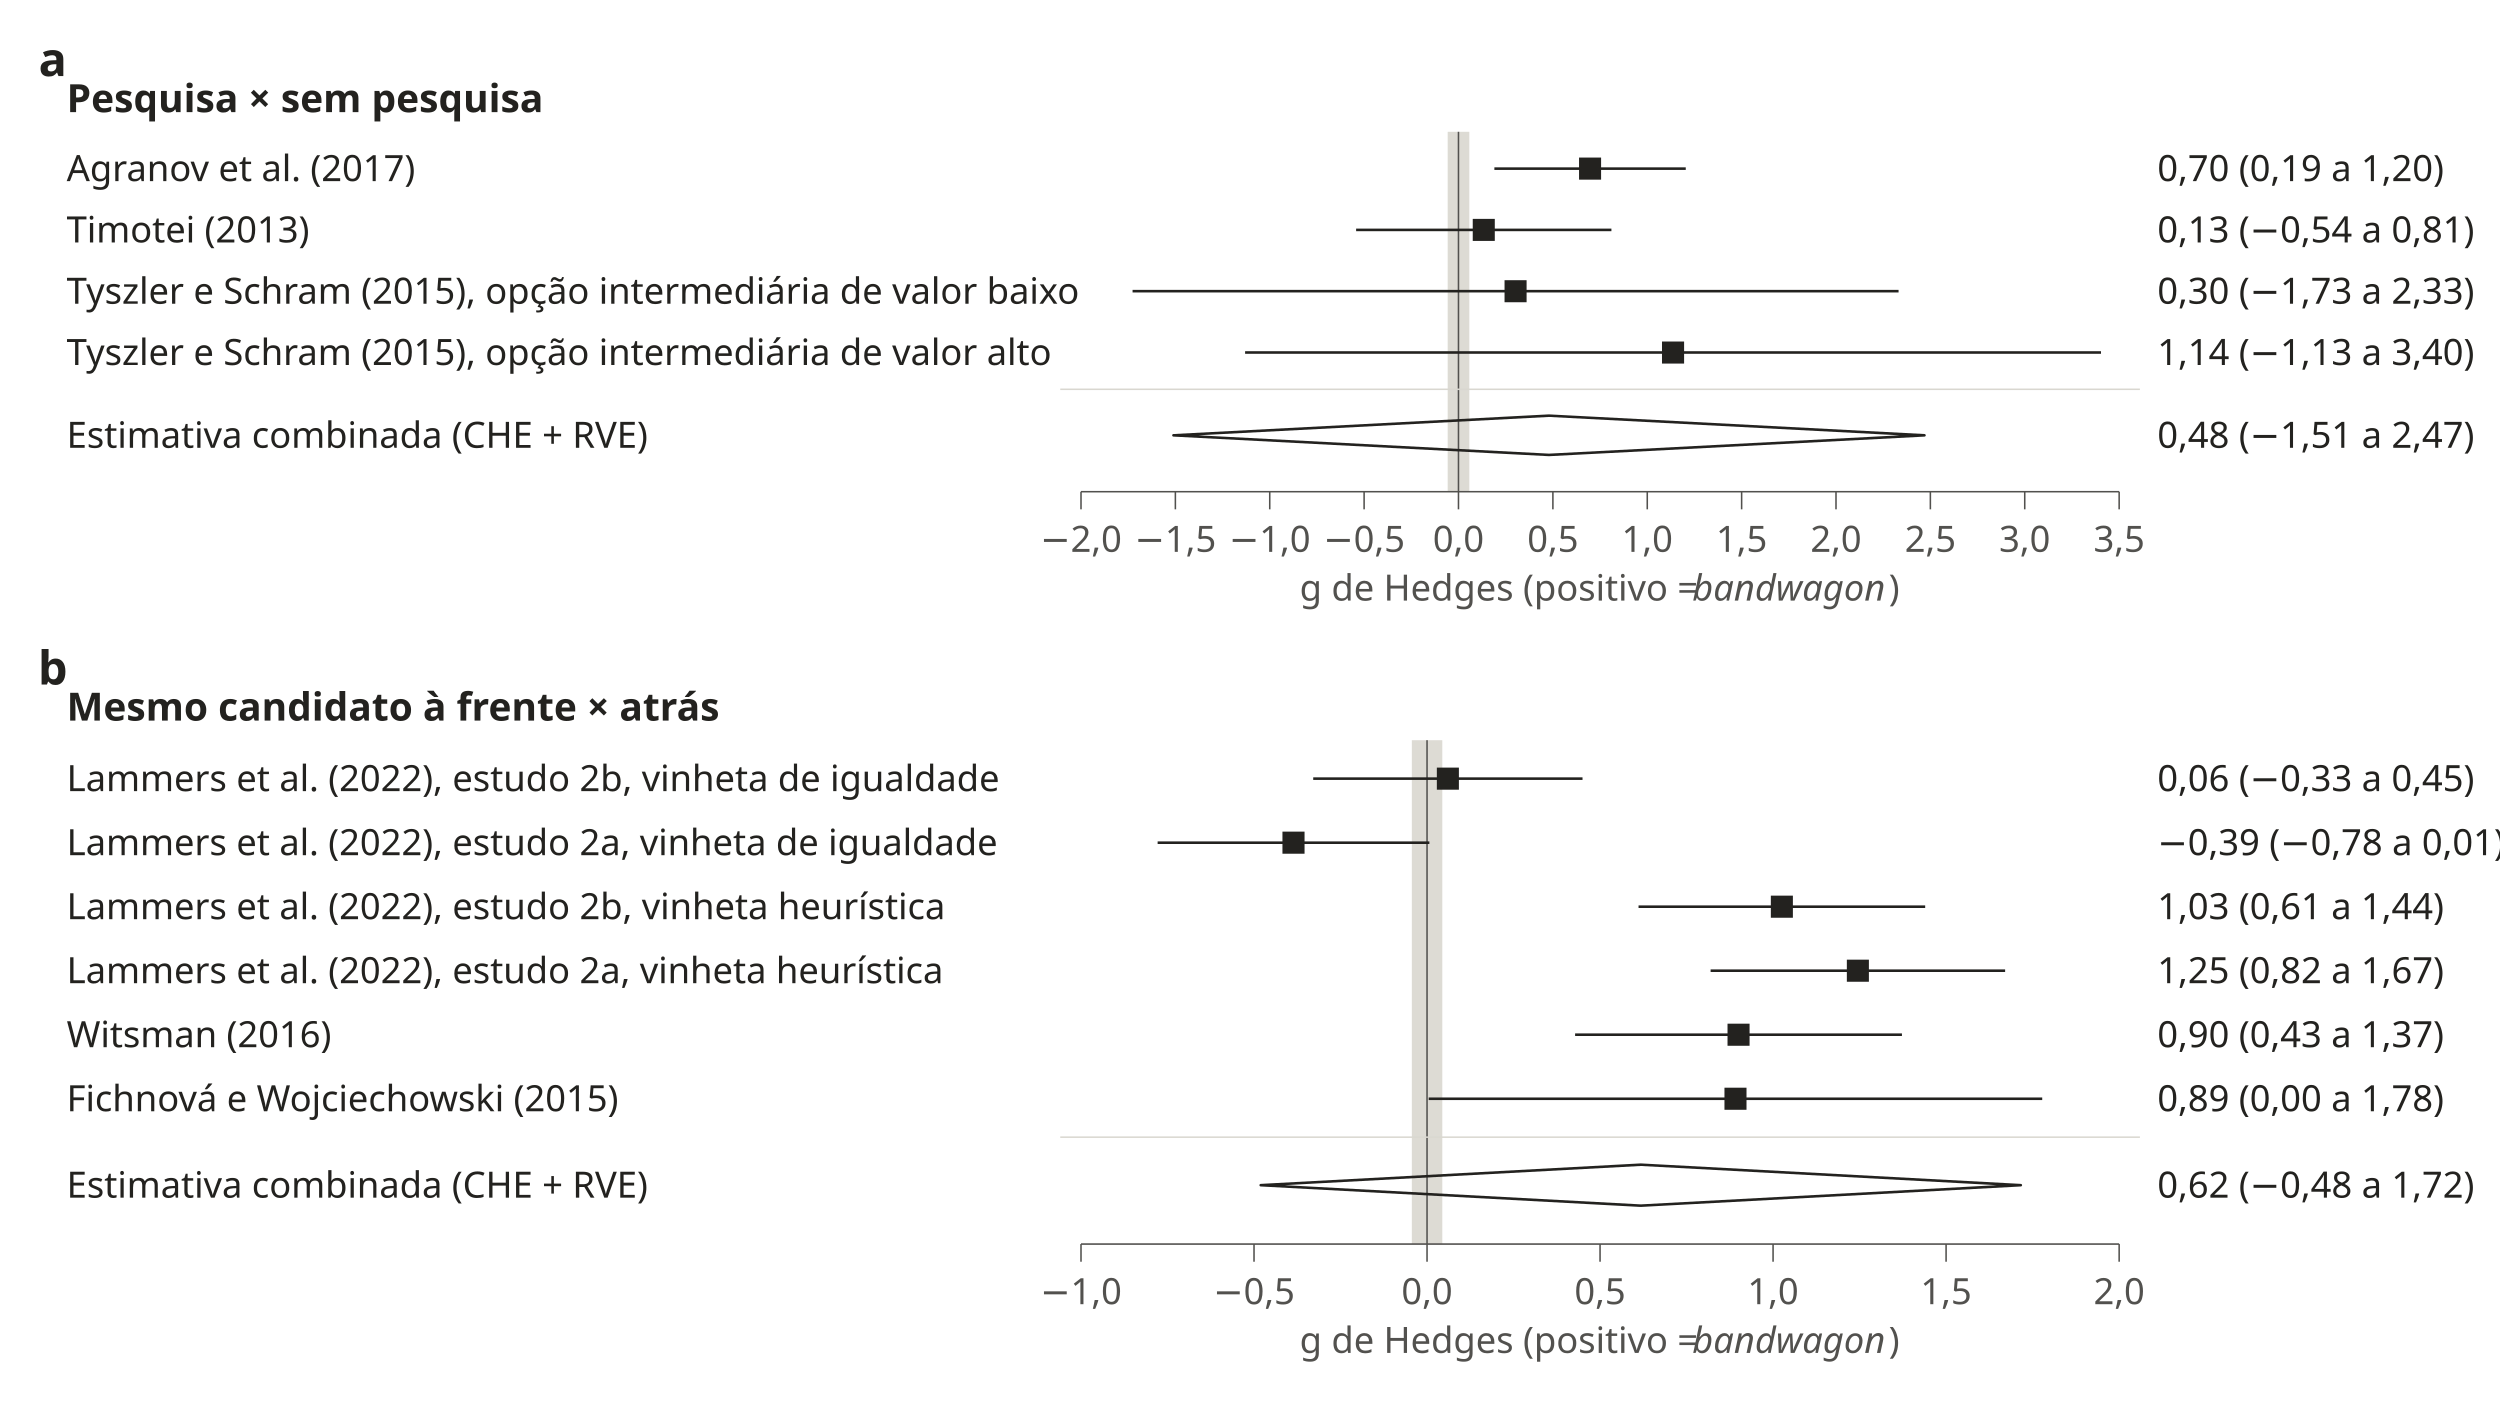
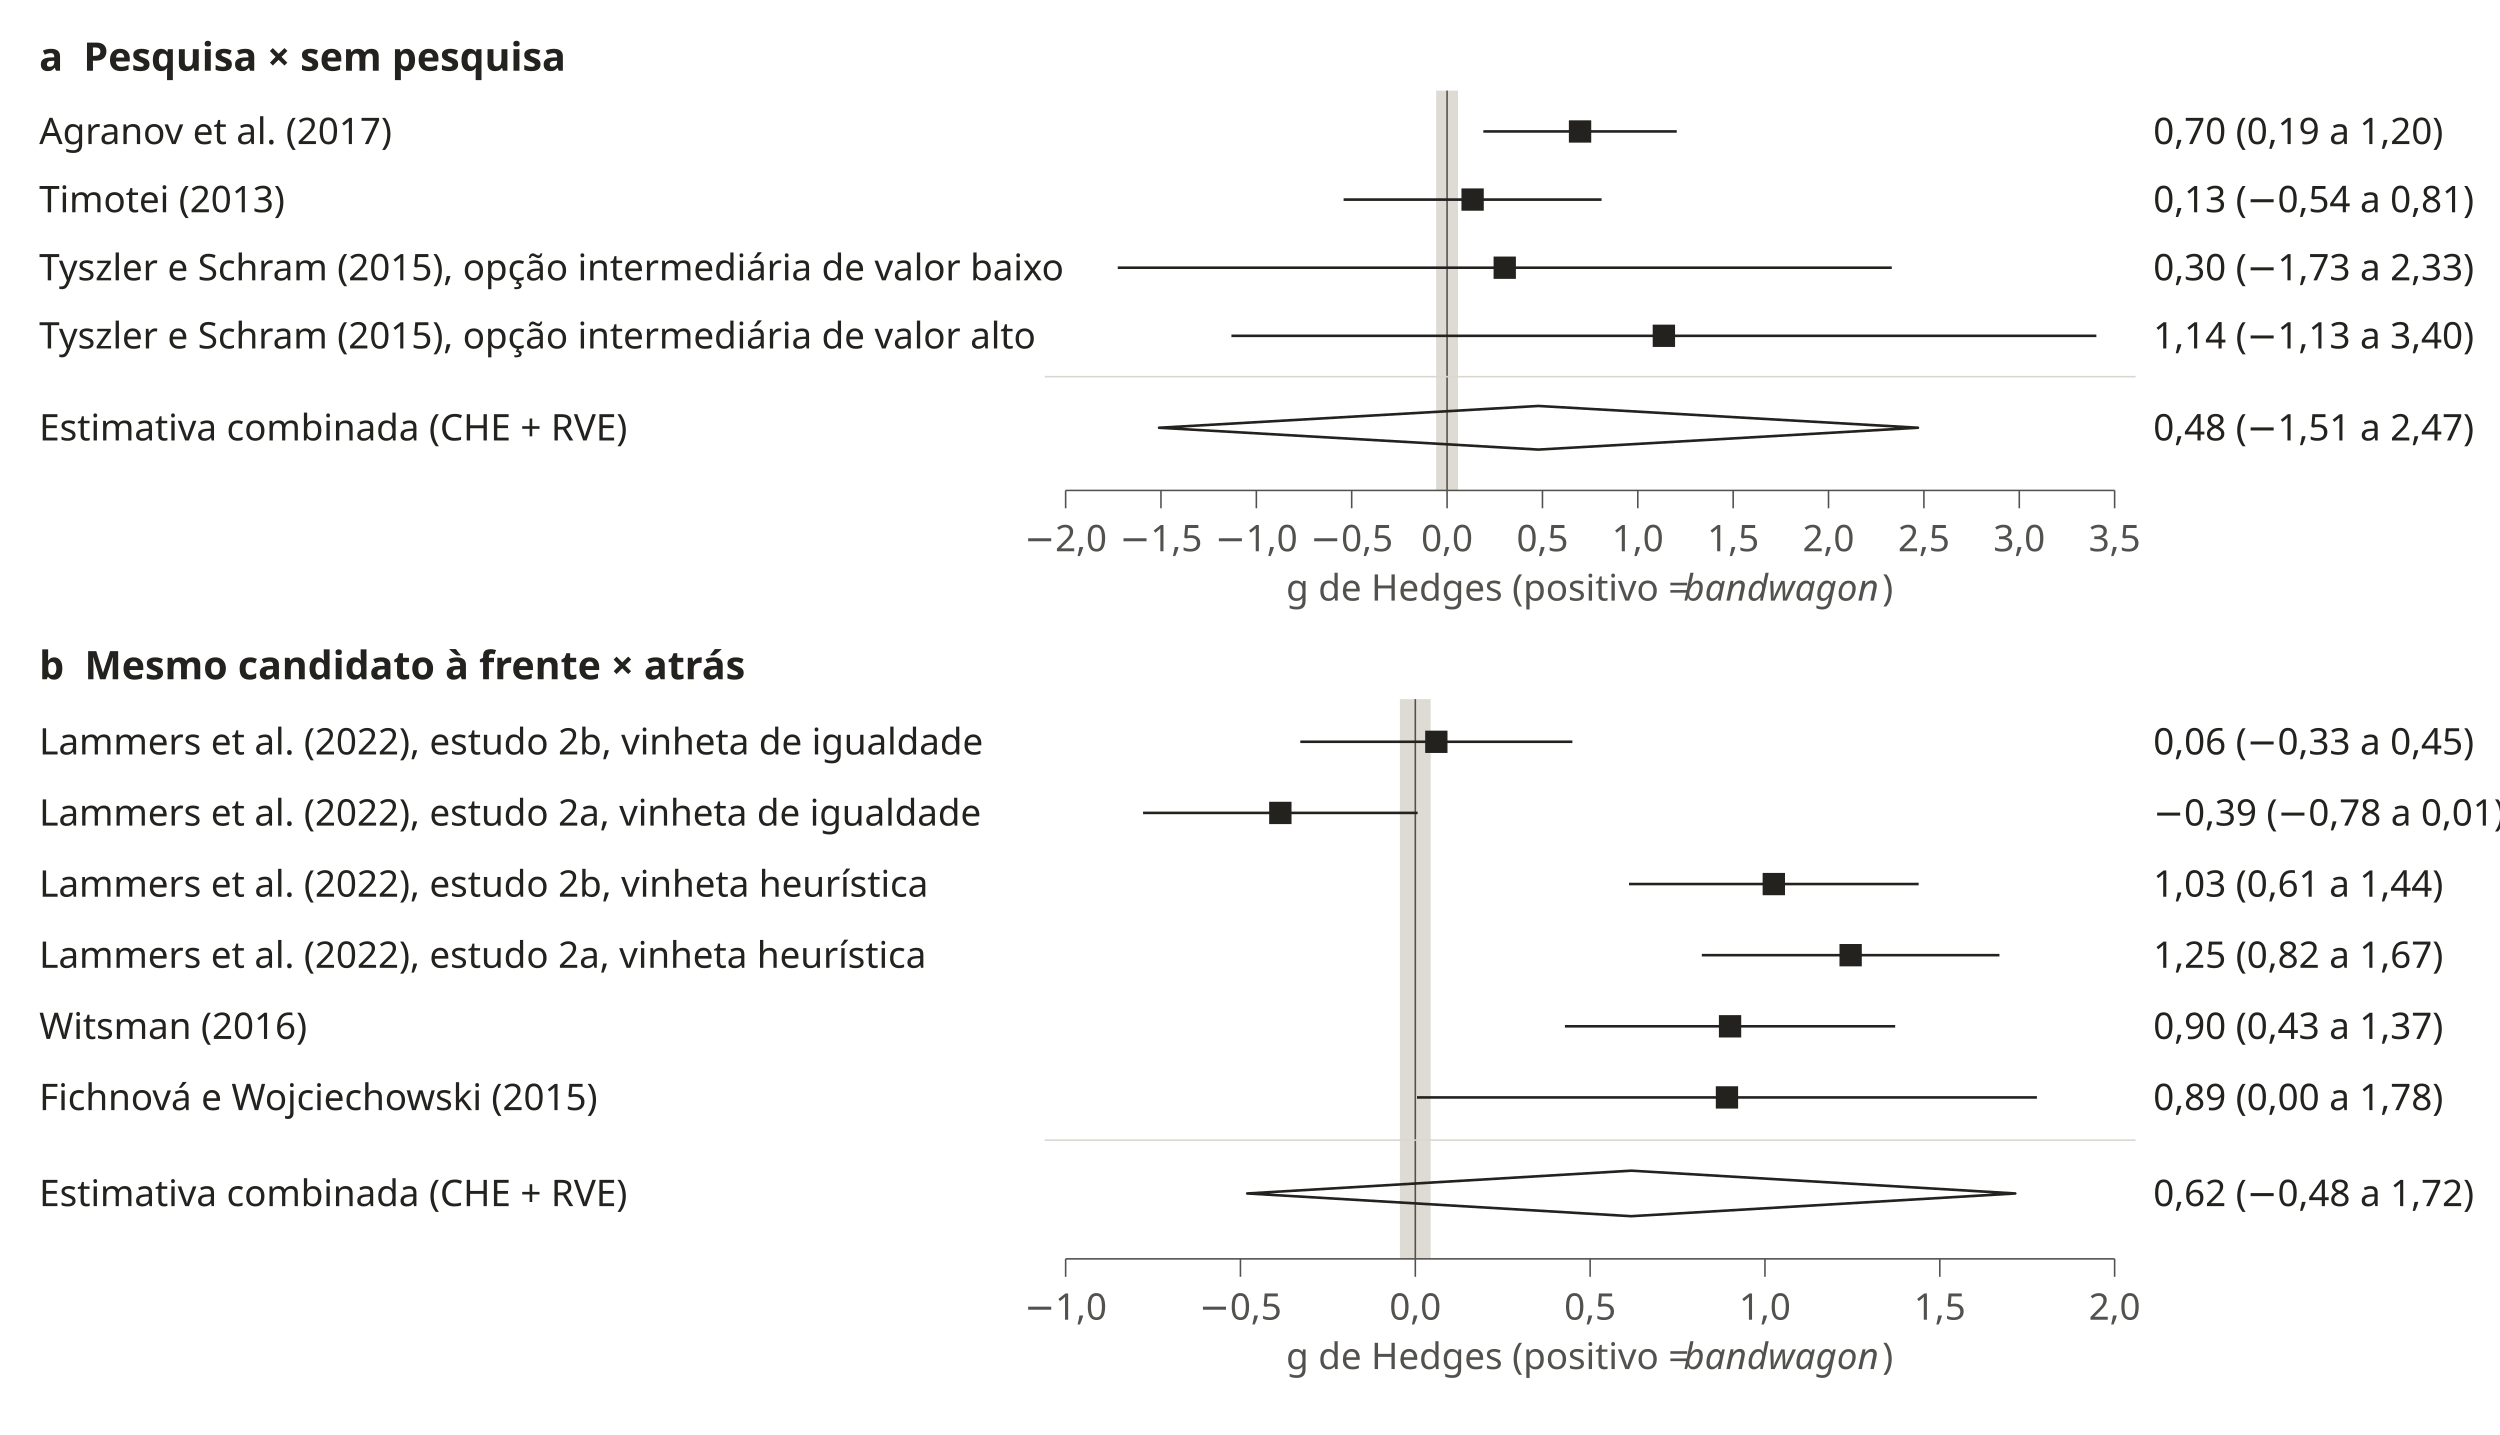
- <svg xmlns="http://www.w3.org/2000/svg" width="481.89pt" height="273.26pt" viewBox="0 0 481.89 273.26">
+ <svg xmlns="http://www.w3.org/2000/svg" width="476.22pt" height="273.26pt" viewBox="0 0 476.22 273.26">
  <g class="svglite">
    <defs>
      <style type="text/css">
    .svglite line, .svglite polyline, .svglite polygon, .svglite path, .svglite rect, .svglite circle {
      fill: none;
      stroke: #000000;
      stroke-linecap: round;
      stroke-linejoin: round;
      stroke-miterlimit: 10.00;
    }
    .svglite text {
      white-space: pre;
    }
    .svglite g.glyphgroup path {
      fill: inherit;
      stroke: none;
    }
  </style>
    </defs>
    <rect width="100%" height="100%" style="stroke: none; fill: none;" />
    <defs>
-       <clipPath id="cpMC4wMHw0ODEuODl8MC4wMHwyNzMuMjY=">
-         <rect x="0.00" y="0.00" width="481.89" height="273.26" />
+       <clipPath id="cpMC4wMHw0NzYuMjJ8MC4wMHwyNzMuMjY=">
+         <rect x="0.00" y="0.00" width="476.22" height="273.26" />
      </clipPath>
    </defs>
-     <g clip-path="url(#cpMC4wMHw0ODEuODl8MC4wMHwyNzMuMjY=)">
-       <rect x="0.00" y="0" width="481.89" height="273.26" style="stroke-width: 1.07; stroke: none;" />
+     <g clip-path="url(#cpMC4wMHw0NzYuMjJ8MC4wMHwyNzMuMjY=)">
+       <rect x="0.00" y="0.00" width="476.22" height="273.26" style="stroke-width: 1.07; stroke: none;" />
    </g>
    <defs>
-       <clipPath id="cpMjA0LjM3fDQxMi40OHwyNS40MXwyMzkuODA=">
-         <rect x="204.37" y="25.41" width="208.11" height="214.40" />
+       <clipPath id="cpMTk4Ljk5fDQwNi44MXwxNy4yNnwyMzkuODA=">
+         <rect x="198.99" y="17.26" width="207.82" height="222.55" />
      </clipPath>
    </defs>
-     <g clip-path="url(#cpMjA0LjM3fDQxMi40OHwyNS40MXwyMzkuODA=)">
+     <g clip-path="url(#cpMTk4Ljk5fDQwNi44MXwxNy4yNnwyMzkuODA=)">
</g>
-     <g clip-path="url(#cpMC4wMHw0ODEuODl8MC4wMHwyNzMuMjY=)">
+     <g clip-path="url(#cpMC4wMHw0NzYuMjJ8MC4wMHwyNzMuMjY=)">
</g>
    <defs>
-       <clipPath id="cpNS40OHw0NzYuNDF8NS40OHwxMjIuNzY=">
-         <rect x="5.48" y="5.48" width="470.93" height="117.28" />
+       <clipPath id="cpNS40OHw0NzAuNzR8NS40OHwxMjEuNDA=">
+         <rect x="5.48" y="5.48" width="465.26" height="115.92" />
      </clipPath>
    </defs>
-     <g clip-path="url(#cpNS40OHw0NzYuNDF8NS40OHwxMjIuNzY=)">
-       <rect x="5.48" y="5.48" width="470.93" height="117.28" style="stroke-width: 0.30; stroke: none;" />
+     <g clip-path="url(#cpNS40OHw0NzAuNzR8NS40OHwxMjEuNDA=)">
+       <rect x="5.48" y="5.48" width="465.26" height="115.92" style="stroke-width: 0.30; stroke: none;" />
    </g>
-     <g clip-path="url(#cpMC4wMHw0ODEuODl8MC4wMHwyNzMuMjY=)">
+     <g clip-path="url(#cpMC4wMHw0NzYuMjJ8MC4wMHwyNzMuMjY=)">
</g>
    <defs>
-       <clipPath id="cpNS40OHw0NzYuNDF8MTIyLjc2fDI2Ny43OA==">
-         <rect x="5.48" y="122.76" width="470.93" height="145.02" />
+       <clipPath id="cpNS40OHw0NzAuNzR8MTIxLjQwfDI2Ny43OA==">
+         <rect x="5.48" y="121.40" width="465.26" height="146.38" />
      </clipPath>
    </defs>
-     <g clip-path="url(#cpNS40OHw0NzYuNDF8MTIyLjc2fDI2Ny43OA==)">
-       <rect x="5.48" y="122.76" width="470.93" height="145.02" style="stroke-width: 0.30; stroke: none;" />
+     <g clip-path="url(#cpNS40OHw0NzAuNzR8MTIxLjQwfDI2Ny43OA==)">
+       <rect x="5.48" y="121.40" width="465.26" height="146.38" style="stroke-width: 0.30; stroke: none;" />
    </g>
-     <g clip-path="url(#cpMC4wMHw0ODEuODl8MC4wMHwyNzMuMjY=)">
+     <g clip-path="url(#cpMC4wMHw0NzYuMjJ8MC4wMHwyNzMuMjY=)">
</g>
    <defs>
-       <clipPath id="cpMjA0LjM3fDQxMi40OHwyNS40MXw5NC43OA==">
-         <rect x="204.37" y="25.41" width="208.11" height="69.37" />
+       <clipPath id="cpMTk4Ljk5fDQwNi44MXwxNy4yNnw5My40Mg==">
+         <rect x="198.99" y="17.26" width="207.82" height="76.16" />
      </clipPath>
    </defs>
-     <g clip-path="url(#cpMjA0LjM3fDQxMi40OHwyNS40MXw5NC43OA==)">
-       <rect x="204.37" y="25.41" width="208.11" height="69.37" style="stroke-width: 0.30; stroke: none;" />
-       <rect x="279.05" y="25.41" width="4.17" height="69.37" style="stroke-width: 0.30; stroke: none; stroke-linecap: butt; stroke-linejoin: miter; fill: #D9D7D0; fill-opacity: 0.90;" />
-       <line x1="281.13" y1="94.78" x2="281.13" y2="25.41" style="stroke-width: 0.30; stroke: #52514E; stroke-linecap: butt;" />
-       <line x1="204.37" y1="75.04" x2="412.48" y2="75.04" style="stroke-width: 0.30; stroke: #D9D7D0; stroke-linecap: butt;" />
-       <line x1="288.05" y1="32.50" x2="324.94" y2="32.50" style="stroke-width: 0.50; stroke: #23221F; stroke-linecap: butt;" />
-       <line x1="261.40" y1="44.32" x2="310.61" y2="44.32" style="stroke-width: 0.50; stroke: #23221F; stroke-linecap: butt;" />
-       <line x1="218.31" y1="56.13" x2="365.96" y2="56.13" style="stroke-width: 0.50; stroke: #23221F; stroke-linecap: butt;" />
-       <line x1="240.00" y1="67.95" x2="404.98" y2="67.95" style="stroke-width: 0.50; stroke: #23221F; stroke-linecap: butt;" />
-       <polygon points="304.37,34.63 308.62,34.63 308.62,30.37 304.37,30.37 " style="stroke-width: 0.20; stroke: none; fill: #23221F;" />
-       <polygon points="283.88,46.44 288.13,46.44 288.13,42.19 283.88,42.19 " style="stroke-width: 0.20; stroke: none; fill: #23221F;" />
-       <polygon points="290.01,58.26 294.26,58.26 294.26,54.01 290.01,54.01 " style="stroke-width: 0.20; stroke: none; fill: #23221F;" />
-       <polygon points="320.36,70.08 324.62,70.08 324.62,65.83 320.36,65.83 " style="stroke-width: 0.20; stroke: none; fill: #23221F;" />
-       <polygon points="226.19,83.91 298.57,80.12 370.95,83.91 298.57,87.69 " style="stroke-width: 0.50; stroke: #23221F; stroke-linecap: butt;" />
+     <g clip-path="url(#cpMTk4Ljk5fDQwNi44MXwxNy4yNnw5My40Mg==)">
+       <rect x="198.99" y="17.26" width="207.82" height="76.16" style="stroke-width: 0.30; stroke: none;" />
+       <rect x="273.57" y="17.26" width="4.16" height="76.16" style="stroke-width: 0.30; stroke: none; stroke-linecap: butt; stroke-linejoin: miter; fill: #D9D7D0; fill-opacity: 0.90;" />
+       <line x1="275.65" y1="93.42" x2="275.65" y2="17.26" style="stroke-width: 0.30; stroke: #52514E; stroke-linecap: butt;" />
+       <line x1="198.99" y1="71.75" x2="406.81" y2="71.75" style="stroke-width: 0.30; stroke: #D9D7D0; stroke-linecap: butt;" />
+       <line x1="282.56" y1="25.04" x2="319.40" y2="25.04" style="stroke-width: 0.50; stroke: #23221F; stroke-linecap: butt;" />
+       <line x1="255.94" y1="38.02" x2="305.08" y2="38.02" style="stroke-width: 0.50; stroke: #23221F; stroke-linecap: butt;" />
+       <line x1="212.92" y1="50.99" x2="360.36" y2="50.99" style="stroke-width: 0.50; stroke: #23221F; stroke-linecap: butt;" />
+       <line x1="234.57" y1="63.97" x2="399.33" y2="63.97" style="stroke-width: 0.50; stroke: #23221F; stroke-linecap: butt;" />
+       <polygon points="298.85,27.17 303.11,27.17 303.11,22.92 298.85,22.92 " style="stroke-width: 0.20; stroke: none; fill: #23221F;" />
+       <polygon points="278.39,40.14 282.64,40.14 282.64,35.89 278.39,35.89 " style="stroke-width: 0.20; stroke: none; fill: #23221F;" />
+       <polygon points="284.51,53.12 288.76,53.12 288.76,48.87 284.51,48.87 " style="stroke-width: 0.20; stroke: none; fill: #23221F;" />
+       <polygon points="314.82,66.09 319.08,66.09 319.08,61.84 314.82,61.84 " style="stroke-width: 0.20; stroke: none; fill: #23221F;" />
+       <polygon points="220.79,81.48 293.06,77.33 365.34,81.48 293.06,85.64 " style="stroke-width: 0.50; stroke: #23221F; stroke-linecap: butt;" />
    </g>
-     <g clip-path="url(#cpMC4wMHw0ODEuODl8MC4wMHwyNzMuMjY=)">
-       <text x="12.85" y="34.91" style="font-size: 7.00px;fill: #23221F; font-family: &quot;Fira Sans&quot;;" textLength="62.95px" lengthAdjust="spacingAndGlyphs">Agranov et al. (2017)</text>
-       <text x="12.85" y="46.73" style="font-size: 7.00px;fill: #23221F; font-family: &quot;Fira Sans&quot;;" textLength="44.41px" lengthAdjust="spacingAndGlyphs">Timotei (2013)</text>
-       <text x="12.85" y="58.55" style="font-size: 7.00px;fill: #23221F; font-family: &quot;Fira Sans&quot;;" textLength="188.16px" lengthAdjust="spacingAndGlyphs">Tyszler e Schram (2015), opção intermediária de valor baixo</text>
-       <text x="12.85" y="70.36" style="font-size: 7.00px;fill: #23221F; font-family: &quot;Fira Sans&quot;;" textLength="183.30px" lengthAdjust="spacingAndGlyphs">Tyszler e Schram (2015), opção intermediária de valor alto</text>
-       <text x="12.85" y="86.32" style="font-size: 7.00px;fill: #23221F; font-family: &quot;Fira Sans&quot;;" textLength="108.31px" lengthAdjust="spacingAndGlyphs">Estimativa combinada (CHE + RVE)</text>
-       <text x="415.84" y="34.91" style="font-size: 7.00px;fill: #23221F; font-family: &quot;Fira Sans&quot;;" textLength="50.08px" lengthAdjust="spacingAndGlyphs">0,70 (0,19 a 1,20)</text>
-       <text x="415.84" y="46.73" style="font-size: 7.00px;fill: #23221F; font-family: &quot;Fira Sans&quot;;" textLength="53.94px" lengthAdjust="spacingAndGlyphs">0,13 (−0,54 a 0,81)</text>
-       <text x="415.84" y="58.55" style="font-size: 7.00px;fill: #23221F; font-family: &quot;Fira Sans&quot;;" textLength="53.56px" lengthAdjust="spacingAndGlyphs">0,30 (−1,73 a 2,33)</text>
-       <text x="415.84" y="70.36" style="font-size: 7.00px;fill: #23221F; font-family: &quot;Fira Sans&quot;;" textLength="50.92px" lengthAdjust="spacingAndGlyphs">1,14 (−1,13 a 3,40)</text>
-       <text x="415.84" y="86.32" style="font-size: 7.00px;fill: #23221F; font-family: &quot;Fira Sans&quot;;" textLength="53.00px" lengthAdjust="spacingAndGlyphs">0,48 (−1,51 a 2,47)</text>
-       <polyline points="208.37,94.78 408.48,94.78 " style="stroke-width: 0.30; stroke: #52514E; stroke-linecap: butt;" />
-       <polyline points="208.37,98.18 208.37,94.78 " style="stroke-width: 0.30; stroke: #52514E; stroke-linecap: butt;" />
-       <polyline points="226.56,98.18 226.56,94.78 " style="stroke-width: 0.30; stroke: #52514E; stroke-linecap: butt;" />
-       <polyline points="244.75,98.18 244.75,94.78 " style="stroke-width: 0.30; stroke: #52514E; stroke-linecap: butt;" />
-       <polyline points="262.94,98.18 262.94,94.78 " style="stroke-width: 0.30; stroke: #52514E; stroke-linecap: butt;" />
-       <polyline points="281.13,98.18 281.13,94.78 " style="stroke-width: 0.30; stroke: #52514E; stroke-linecap: butt;" />
-       <polyline points="299.33,98.18 299.33,94.78 " style="stroke-width: 0.30; stroke: #52514E; stroke-linecap: butt;" />
-       <polyline points="317.52,98.18 317.52,94.78 " style="stroke-width: 0.30; stroke: #52514E; stroke-linecap: butt;" />
-       <polyline points="335.71,98.18 335.71,94.78 " style="stroke-width: 0.30; stroke: #52514E; stroke-linecap: butt;" />
-       <polyline points="353.90,98.18 353.90,94.78 " style="stroke-width: 0.30; stroke: #52514E; stroke-linecap: butt;" />
-       <polyline points="372.09,98.18 372.09,94.78 " style="stroke-width: 0.30; stroke: #52514E; stroke-linecap: butt;" />
-       <polyline points="390.28,98.18 390.28,94.78 " style="stroke-width: 0.30; stroke: #52514E; stroke-linecap: butt;" />
-       <polyline points="408.48,98.18 408.48,94.78 " style="stroke-width: 0.30; stroke: #52514E; stroke-linecap: butt;" />
-       <text x="208.37" y="106.37" text-anchor="middle" style="font-size: 7.00px;fill: #52514E; font-family: &quot;Fira Sans&quot;;" textLength="12.42px" lengthAdjust="spacingAndGlyphs">−2,0</text>
-       <text x="226.56" y="106.37" text-anchor="middle" style="font-size: 7.00px;fill: #52514E; font-family: &quot;Fira Sans&quot;;" textLength="11.38px" lengthAdjust="spacingAndGlyphs">−1,5</text>
-       <text x="244.75" y="106.37" text-anchor="middle" style="font-size: 7.00px;fill: #52514E; font-family: &quot;Fira Sans&quot;;" textLength="11.78px" lengthAdjust="spacingAndGlyphs">−1,0</text>
-       <text x="262.94" y="106.37" text-anchor="middle" style="font-size: 7.00px;fill: #52514E; font-family: &quot;Fira Sans&quot;;" textLength="12.59px" lengthAdjust="spacingAndGlyphs">−0,5</text>
-       <text x="281.13" y="106.37" text-anchor="middle" style="font-size: 7.00px;fill: #52514E; font-family: &quot;Fira Sans&quot;;" textLength="9.50px" lengthAdjust="spacingAndGlyphs">0,0</text>
-       <text x="299.33" y="106.37" text-anchor="middle" style="font-size: 7.00px;fill: #52514E; font-family: &quot;Fira Sans&quot;;" textLength="9.09px" lengthAdjust="spacingAndGlyphs">0,5</text>
-       <text x="317.52" y="106.37" text-anchor="middle" style="font-size: 7.00px;fill: #52514E; font-family: &quot;Fira Sans&quot;;" textLength="8.62px" lengthAdjust="spacingAndGlyphs">1,0</text>
-       <text x="335.71" y="106.37" text-anchor="middle" style="font-size: 7.00px;fill: #52514E; font-family: &quot;Fira Sans&quot;;" textLength="8.22px" lengthAdjust="spacingAndGlyphs">1,5</text>
-       <text x="353.90" y="106.37" text-anchor="middle" style="font-size: 7.00px;fill: #52514E; font-family: &quot;Fira Sans&quot;;" textLength="9.06px" lengthAdjust="spacingAndGlyphs">2,0</text>
-       <text x="372.09" y="106.37" text-anchor="middle" style="font-size: 7.00px;fill: #52514E; font-family: &quot;Fira Sans&quot;;" textLength="8.66px" lengthAdjust="spacingAndGlyphs">2,5</text>
-       <text x="390.28" y="106.37" text-anchor="middle" style="font-size: 7.00px;fill: #52514E; font-family: &quot;Fira Sans&quot;;" textLength="9.09px" lengthAdjust="spacingAndGlyphs">3,0</text>
-       <text x="408.48" y="106.37" text-anchor="middle" style="font-size: 7.00px;fill: #52514E; font-family: &quot;Fira Sans&quot;;" textLength="8.69px" lengthAdjust="spacingAndGlyphs">3,5</text>
-       <text x="250.51" y="115.77" style="font-size: 7.00px;fill: #52514E; font-family: &quot;Fira Sans&quot;;" textLength="75.67px" lengthAdjust="spacingAndGlyphs">g de Hedges (positivo = </text>
-       <text x="326.18" y="115.77" style="font-size: 7.00px; font-style: italic;fill: #52514E; font-family: &quot;Fira Sans&quot;;" textLength="37.31px" lengthAdjust="spacingAndGlyphs">bandwagon</text>
-       <text x="364.06" y="115.77" style="font-size: 7.00px;fill: #52514E; font-family: &quot;Fira Sans&quot;;" textLength="2.27px" lengthAdjust="spacingAndGlyphs">)</text>
-       <text x="12.85" y="21.62" style="font-size: 7.50px; font-weight: bold;fill: #23221F; font-family: &quot;Fira Sans&quot;;" textLength="84.97px" lengthAdjust="spacingAndGlyphs">Pesquisa × sem pesquisa</text>
-       <text x="10.16" y="14.66" text-anchor="middle" style="font-size: 9.00px; font-weight: bold;fill: #23221F; font-family: &quot;Fira Sans&quot;;" textLength="4.94px" lengthAdjust="spacingAndGlyphs">a</text>
+     <g clip-path="url(#cpMC4wMHw0NzYuMjJ8MC4wMHwyNzMuMjY=)">
+       <text x="7.47" y="27.45" style="font-size: 7.00px;fill: #23221F; font-family: &quot;Fira Sans&quot;;" textLength="62.95px" lengthAdjust="spacingAndGlyphs">Agranov et al. (2017)</text>
+       <text x="7.47" y="40.43" style="font-size: 7.00px;fill: #23221F; font-family: &quot;Fira Sans&quot;;" textLength="44.41px" lengthAdjust="spacingAndGlyphs">Timotei (2013)</text>
+       <text x="7.47" y="53.40" style="font-size: 7.00px;fill: #23221F; font-family: &quot;Fira Sans&quot;;" textLength="188.16px" lengthAdjust="spacingAndGlyphs">Tyszler e Schram (2015), opção intermediária de valor baixo</text>
+       <text x="7.47" y="66.38" style="font-size: 7.00px;fill: #23221F; font-family: &quot;Fira Sans&quot;;" textLength="183.30px" lengthAdjust="spacingAndGlyphs">Tyszler e Schram (2015), opção intermediária de valor alto</text>
+       <text x="7.47" y="83.90" style="font-size: 7.00px;fill: #23221F; font-family: &quot;Fira Sans&quot;;" textLength="108.31px" lengthAdjust="spacingAndGlyphs">Estimativa combinada (CHE + RVE)</text>
+       <text x="410.17" y="27.45" style="font-size: 7.00px;fill: #23221F; font-family: &quot;Fira Sans&quot;;" textLength="50.08px" lengthAdjust="spacingAndGlyphs">0,70 (0,19 a 1,20)</text>
+       <text x="410.17" y="40.43" style="font-size: 7.00px;fill: #23221F; font-family: &quot;Fira Sans&quot;;" textLength="53.94px" lengthAdjust="spacingAndGlyphs">0,13 (−0,54 a 0,81)</text>
+       <text x="410.17" y="53.40" style="font-size: 7.00px;fill: #23221F; font-family: &quot;Fira Sans&quot;;" textLength="53.56px" lengthAdjust="spacingAndGlyphs">0,30 (−1,73 a 2,33)</text>
+       <text x="410.17" y="66.38" style="font-size: 7.00px;fill: #23221F; font-family: &quot;Fira Sans&quot;;" textLength="50.92px" lengthAdjust="spacingAndGlyphs">1,14 (−1,13 a 3,40)</text>
+       <text x="410.17" y="83.90" style="font-size: 7.00px;fill: #23221F; font-family: &quot;Fira Sans&quot;;" textLength="53.00px" lengthAdjust="spacingAndGlyphs">0,48 (−1,51 a 2,47)</text>
+       <polyline points="202.99,93.42 402.81,93.42 " style="stroke-width: 0.30; stroke: #52514E; stroke-linecap: butt;" />
+       <polyline points="202.99,96.82 202.99,93.42 " style="stroke-width: 0.30; stroke: #52514E; stroke-linecap: butt;" />
+       <polyline points="221.15,96.82 221.15,93.42 " style="stroke-width: 0.30; stroke: #52514E; stroke-linecap: butt;" />
+       <polyline points="239.32,96.82 239.32,93.42 " style="stroke-width: 0.30; stroke: #52514E; stroke-linecap: butt;" />
+       <polyline points="257.48,96.82 257.48,93.42 " style="stroke-width: 0.30; stroke: #52514E; stroke-linecap: butt;" />
+       <polyline points="275.65,96.82 275.65,93.42 " style="stroke-width: 0.30; stroke: #52514E; stroke-linecap: butt;" />
+       <polyline points="293.82,96.82 293.82,93.42 " style="stroke-width: 0.30; stroke: #52514E; stroke-linecap: butt;" />
+       <polyline points="311.98,96.82 311.98,93.42 " style="stroke-width: 0.30; stroke: #52514E; stroke-linecap: butt;" />
+       <polyline points="330.15,96.82 330.15,93.42 " style="stroke-width: 0.30; stroke: #52514E; stroke-linecap: butt;" />
+       <polyline points="348.31,96.82 348.31,93.42 " style="stroke-width: 0.30; stroke: #52514E; stroke-linecap: butt;" />
+       <polyline points="366.48,96.82 366.48,93.42 " style="stroke-width: 0.30; stroke: #52514E; stroke-linecap: butt;" />
+       <polyline points="384.65,96.82 384.65,93.42 " style="stroke-width: 0.30; stroke: #52514E; stroke-linecap: butt;" />
+       <polyline points="402.81,96.82 402.81,93.42 " style="stroke-width: 0.30; stroke: #52514E; stroke-linecap: butt;" />
+       <text x="202.99" y="105.01" text-anchor="middle" style="font-size: 7.00px;fill: #52514E; font-family: &quot;Fira Sans&quot;;" textLength="12.42px" lengthAdjust="spacingAndGlyphs">−2,0</text>
+       <text x="221.15" y="105.01" text-anchor="middle" style="font-size: 7.00px;fill: #52514E; font-family: &quot;Fira Sans&quot;;" textLength="11.38px" lengthAdjust="spacingAndGlyphs">−1,5</text>
+       <text x="239.32" y="105.01" text-anchor="middle" style="font-size: 7.00px;fill: #52514E; font-family: &quot;Fira Sans&quot;;" textLength="11.78px" lengthAdjust="spacingAndGlyphs">−1,0</text>
+       <text x="257.48" y="105.01" text-anchor="middle" style="font-size: 7.00px;fill: #52514E; font-family: &quot;Fira Sans&quot;;" textLength="12.59px" lengthAdjust="spacingAndGlyphs">−0,5</text>
+       <text x="275.65" y="105.01" text-anchor="middle" style="font-size: 7.00px;fill: #52514E; font-family: &quot;Fira Sans&quot;;" textLength="9.50px" lengthAdjust="spacingAndGlyphs">0,0</text>
+       <text x="293.82" y="105.01" text-anchor="middle" style="font-size: 7.00px;fill: #52514E; font-family: &quot;Fira Sans&quot;;" textLength="9.09px" lengthAdjust="spacingAndGlyphs">0,5</text>
+       <text x="311.98" y="105.01" text-anchor="middle" style="font-size: 7.00px;fill: #52514E; font-family: &quot;Fira Sans&quot;;" textLength="8.62px" lengthAdjust="spacingAndGlyphs">1,0</text>
+       <text x="330.15" y="105.01" text-anchor="middle" style="font-size: 7.00px;fill: #52514E; font-family: &quot;Fira Sans&quot;;" textLength="8.22px" lengthAdjust="spacingAndGlyphs">1,5</text>
+       <text x="348.31" y="105.01" text-anchor="middle" style="font-size: 7.00px;fill: #52514E; font-family: &quot;Fira Sans&quot;;" textLength="9.06px" lengthAdjust="spacingAndGlyphs">2,0</text>
+       <text x="366.48" y="105.01" text-anchor="middle" style="font-size: 7.00px;fill: #52514E; font-family: &quot;Fira Sans&quot;;" textLength="8.66px" lengthAdjust="spacingAndGlyphs">2,5</text>
+       <text x="384.65" y="105.01" text-anchor="middle" style="font-size: 7.00px;fill: #52514E; font-family: &quot;Fira Sans&quot;;" textLength="9.09px" lengthAdjust="spacingAndGlyphs">3,0</text>
+       <text x="402.81" y="105.01" text-anchor="middle" style="font-size: 7.00px;fill: #52514E; font-family: &quot;Fira Sans&quot;;" textLength="8.69px" lengthAdjust="spacingAndGlyphs">3,5</text>
+       <text x="244.99" y="114.41" style="font-size: 7.00px;fill: #52514E; font-family: &quot;Fira Sans&quot;;" textLength="75.67px" lengthAdjust="spacingAndGlyphs">g de Hedges (positivo = </text>
+       <text x="320.66" y="114.41" style="font-size: 7.00px; font-style: italic;fill: #52514E; font-family: &quot;Fira Sans&quot;;" textLength="37.31px" lengthAdjust="spacingAndGlyphs">bandwagon</text>
+       <text x="358.54" y="114.41" style="font-size: 7.00px;fill: #52514E; font-family: &quot;Fira Sans&quot;;" textLength="2.27px" lengthAdjust="spacingAndGlyphs">)</text>
+       <text x="7.47" y="13.47" style="font-size: 7.50px; font-weight: bold;fill: #23221F; font-family: &quot;Fira Sans&quot;;" textLength="92.64px" lengthAdjust="spacingAndGlyphs">a  Pesquisa × sem pesquisa</text>
    </g>
    <defs>
-       <clipPath id="cpMjA0LjM3fDQxMi40OHwxNDIuNjh8MjM5Ljgw">
-         <rect x="204.37" y="142.68" width="208.11" height="97.12" />
+       <clipPath id="cpMTk4Ljk5fDQwNi44MXwxMzMuMTh8MjM5Ljgw">
+         <rect x="198.99" y="133.18" width="207.82" height="106.63" />
      </clipPath>
    </defs>
-     <g clip-path="url(#cpMjA0LjM3fDQxMi40OHwxNDIuNjh8MjM5Ljgw)">
-       <rect x="204.37" y="142.68" width="208.11" height="97.12" style="stroke-width: 0.30; stroke: none;" />
-       <rect x="272.14" y="142.68" width="5.87" height="97.12" style="stroke-width: 0.30; stroke: none; stroke-linecap: butt; stroke-linejoin: miter; fill: #D9D7D0; fill-opacity: 0.90;" />
-       <line x1="275.07" y1="239.80" x2="275.07" y2="142.68" style="stroke-width: 0.30; stroke: #52514E; stroke-linecap: butt;" />
-       <line x1="204.37" y1="219.20" x2="412.48" y2="219.20" style="stroke-width: 0.30; stroke: #D9D7D0; stroke-linecap: butt;" />
-       <line x1="253.13" y1="150.09" x2="305.04" y2="150.09" style="stroke-width: 0.50; stroke: #23221F; stroke-linecap: butt;" />
-       <line x1="223.14" y1="162.43" x2="275.52" y2="162.43" style="stroke-width: 0.50; stroke: #23221F; stroke-linecap: butt;" />
-       <line x1="315.84" y1="174.77" x2="371.09" y2="174.77" style="stroke-width: 0.50; stroke: #23221F; stroke-linecap: butt;" />
-       <line x1="329.73" y1="187.11" x2="386.50" y2="187.11" style="stroke-width: 0.50; stroke: #23221F; stroke-linecap: butt;" />
-       <line x1="303.61" y1="199.45" x2="366.61" y2="199.45" style="stroke-width: 0.50; stroke: #23221F; stroke-linecap: butt;" />
-       <line x1="275.39" y1="211.79" x2="393.65" y2="211.79" style="stroke-width: 0.50; stroke: #23221F; stroke-linecap: butt;" />
-       <polygon points="276.96,152.22 281.21,152.22 281.21,147.96 276.96,147.96 " style="stroke-width: 0.20; stroke: none; fill: #23221F;" />
-       <polygon points="247.20,164.56 251.46,164.56 251.46,160.30 247.20,160.30 " style="stroke-width: 0.20; stroke: none; fill: #23221F;" />
-       <polygon points="341.34,176.90 345.59,176.90 345.59,172.64 341.34,172.64 " style="stroke-width: 0.20; stroke: none; fill: #23221F;" />
-       <polygon points="355.99,189.24 360.24,189.24 360.24,184.98 355.99,184.98 " style="stroke-width: 0.20; stroke: none; fill: #23221F;" />
-       <polygon points="332.99,201.58 337.24,201.58 337.24,197.32 332.99,197.32 " style="stroke-width: 0.20; stroke: none; fill: #23221F;" />
-       <polygon points="332.40,213.92 336.65,213.92 336.65,209.66 332.40,209.66 " style="stroke-width: 0.20; stroke: none; fill: #23221F;" />
-       <polygon points="243.01,228.45 316.26,224.50 389.52,228.45 316.26,232.40 " style="stroke-width: 0.50; stroke: #23221F; stroke-linecap: butt;" />
+     <g clip-path="url(#cpMTk4Ljk5fDQwNi44MXwxMzMuMTh8MjM5Ljgw)">
+       <rect x="198.99" y="133.18" width="207.82" height="106.63" style="stroke-width: 0.30; stroke: none;" />
+       <rect x="266.66" y="133.18" width="5.86" height="106.63" style="stroke-width: 0.30; stroke: none; stroke-linecap: butt; stroke-linejoin: miter; fill: #D9D7D0; fill-opacity: 0.90;" />
+       <line x1="269.60" y1="239.80" x2="269.60" y2="133.18" style="stroke-width: 0.30; stroke: #52514E; stroke-linecap: butt;" />
+       <line x1="198.99" y1="217.18" x2="406.81" y2="217.18" style="stroke-width: 0.30; stroke: #D9D7D0; stroke-linecap: butt;" />
+       <line x1="247.69" y1="141.30" x2="299.52" y2="141.30" style="stroke-width: 0.50; stroke: #23221F; stroke-linecap: butt;" />
+       <line x1="217.74" y1="154.85" x2="270.04" y2="154.85" style="stroke-width: 0.50; stroke: #23221F; stroke-linecap: butt;" />
+       <line x1="310.31" y1="168.40" x2="365.48" y2="168.40" style="stroke-width: 0.50; stroke: #23221F; stroke-linecap: butt;" />
+       <line x1="324.18" y1="181.95" x2="380.87" y2="181.95" style="stroke-width: 0.50; stroke: #23221F; stroke-linecap: butt;" />
+       <line x1="298.10" y1="195.50" x2="361.01" y2="195.50" style="stroke-width: 0.50; stroke: #23221F; stroke-linecap: butt;" />
+       <line x1="269.92" y1="209.05" x2="388.01" y2="209.05" style="stroke-width: 0.50; stroke: #23221F; stroke-linecap: butt;" />
+       <polygon points="271.48,143.43 275.73,143.43 275.73,139.18 271.48,139.18 " style="stroke-width: 0.20; stroke: none; fill: #23221F;" />
+       <polygon points="241.76,156.98 246.02,156.98 246.02,152.73 241.76,152.73 " style="stroke-width: 0.20; stroke: none; fill: #23221F;" />
+       <polygon points="335.76,170.53 340.02,170.53 340.02,166.28 335.76,166.28 " style="stroke-width: 0.20; stroke: none; fill: #23221F;" />
+       <polygon points="350.40,184.08 354.65,184.08 354.65,179.82 350.40,179.82 " style="stroke-width: 0.20; stroke: none; fill: #23221F;" />
+       <polygon points="327.43,197.63 331.68,197.63 331.68,193.37 327.43,193.37 " style="stroke-width: 0.20; stroke: none; fill: #23221F;" />
+       <polygon points="326.84,211.17 331.09,211.17 331.09,206.92 326.84,206.92 " style="stroke-width: 0.20; stroke: none; fill: #23221F;" />
+       <polygon points="237.58,227.34 310.73,223.00 383.88,227.34 310.73,231.67 " style="stroke-width: 0.50; stroke: #23221F; stroke-linecap: butt;" />
    </g>
-     <g clip-path="url(#cpMC4wMHw0ODEuODl8MC4wMHwyNzMuMjY=)">
-       <text x="12.85" y="152.50" style="font-size: 7.00px;fill: #23221F; font-family: &quot;Fira Sans&quot;;" textLength="172.98px" lengthAdjust="spacingAndGlyphs">Lammers et al. (2022), estudo 2b, vinheta de igualdade</text>
-       <text x="12.85" y="164.84" style="font-size: 7.00px;fill: #23221F; font-family: &quot;Fira Sans&quot;;" textLength="172.70px" lengthAdjust="spacingAndGlyphs">Lammers et al. (2022), estudo 2a, vinheta de igualdade</text>
-       <text x="12.85" y="177.18" style="font-size: 7.00px;fill: #23221F; font-family: &quot;Fira Sans&quot;;" textLength="163.20px" lengthAdjust="spacingAndGlyphs">Lammers et al. (2022), estudo 2b, vinheta heurística</text>
-       <text x="12.85" y="189.52" style="font-size: 7.00px;fill: #23221F; font-family: &quot;Fira Sans&quot;;" textLength="162.92px" lengthAdjust="spacingAndGlyphs">Lammers et al. (2022), estudo 2a, vinheta heurística</text>
-       <text x="12.85" y="201.86" style="font-size: 7.00px;fill: #23221F; font-family: &quot;Fira Sans&quot;;" textLength="47.94px" lengthAdjust="spacingAndGlyphs">Witsman (2016)</text>
-       <text x="12.85" y="214.20" style="font-size: 7.00px;fill: #23221F; font-family: &quot;Fira Sans&quot;;" textLength="102.27px" lengthAdjust="spacingAndGlyphs">Fichnová e Wojciechowski (2015)</text>
-       <text x="12.85" y="230.86" style="font-size: 7.00px;fill: #23221F; font-family: &quot;Fira Sans&quot;;" textLength="108.31px" lengthAdjust="spacingAndGlyphs">Estimativa combinada (CHE + RVE)</text>
-       <text x="415.84" y="152.50" style="font-size: 7.00px;fill: #23221F; font-family: &quot;Fira Sans&quot;;" textLength="56.06px" lengthAdjust="spacingAndGlyphs">0,06 (−0,33 a 0,45)</text>
-       <text x="415.84" y="164.84" style="font-size: 7.00px;fill: #23221F; font-family: &quot;Fira Sans&quot;;" textLength="58.58px" lengthAdjust="spacingAndGlyphs">−0,39 (−0,78 a 0,01)</text>
-       <text x="415.84" y="177.18" style="font-size: 7.00px;fill: #23221F; font-family: &quot;Fira Sans&quot;;" textLength="50.22px" lengthAdjust="spacingAndGlyphs">1,03 (0,61 a 1,44)</text>
-       <text x="415.84" y="189.52" style="font-size: 7.00px;fill: #23221F; font-family: &quot;Fira Sans&quot;;" textLength="49.95px" lengthAdjust="spacingAndGlyphs">1,25 (0,82 a 1,67)</text>
-       <text x="415.84" y="201.86" style="font-size: 7.00px;fill: #23221F; font-family: &quot;Fira Sans&quot;;" textLength="51.11px" lengthAdjust="spacingAndGlyphs">0,90 (0,43 a 1,37)</text>
-       <text x="415.84" y="214.20" style="font-size: 7.00px;fill: #23221F; font-family: &quot;Fira Sans&quot;;" textLength="52.00px" lengthAdjust="spacingAndGlyphs">0,89 (0,00 a 1,78)</text>
-       <text x="415.84" y="230.86" style="font-size: 7.00px;fill: #23221F; font-family: &quot;Fira Sans&quot;;" textLength="54.69px" lengthAdjust="spacingAndGlyphs">0,62 (−0,48 a 1,72)</text>
-       <polyline points="208.37,239.80 408.48,239.80 " style="stroke-width: 0.30; stroke: #52514E; stroke-linecap: butt;" />
-       <polyline points="208.37,243.21 208.37,239.80 " style="stroke-width: 0.30; stroke: #52514E; stroke-linecap: butt;" />
-       <polyline points="241.72,243.21 241.72,239.80 " style="stroke-width: 0.30; stroke: #52514E; stroke-linecap: butt;" />
-       <polyline points="275.07,243.21 275.07,239.80 " style="stroke-width: 0.30; stroke: #52514E; stroke-linecap: butt;" />
-       <polyline points="308.42,243.21 308.42,239.80 " style="stroke-width: 0.30; stroke: #52514E; stroke-linecap: butt;" />
-       <polyline points="341.77,243.21 341.77,239.80 " style="stroke-width: 0.30; stroke: #52514E; stroke-linecap: butt;" />
-       <polyline points="375.12,243.21 375.12,239.80 " style="stroke-width: 0.30; stroke: #52514E; stroke-linecap: butt;" />
-       <polyline points="408.48,243.21 408.48,239.80 " style="stroke-width: 0.30; stroke: #52514E; stroke-linecap: butt;" />
-       <text x="208.37" y="251.39" text-anchor="middle" style="font-size: 7.00px;fill: #52514E; font-family: &quot;Fira Sans&quot;;" textLength="11.78px" lengthAdjust="spacingAndGlyphs">−1,0</text>
-       <text x="241.72" y="251.39" text-anchor="middle" style="font-size: 7.00px;fill: #52514E; font-family: &quot;Fira Sans&quot;;" textLength="12.59px" lengthAdjust="spacingAndGlyphs">−0,5</text>
-       <text x="275.07" y="251.39" text-anchor="middle" style="font-size: 7.00px;fill: #52514E; font-family: &quot;Fira Sans&quot;;" textLength="9.50px" lengthAdjust="spacingAndGlyphs">0,0</text>
-       <text x="308.42" y="251.39" text-anchor="middle" style="font-size: 7.00px;fill: #52514E; font-family: &quot;Fira Sans&quot;;" textLength="9.09px" lengthAdjust="spacingAndGlyphs">0,5</text>
-       <text x="341.77" y="251.39" text-anchor="middle" style="font-size: 7.00px;fill: #52514E; font-family: &quot;Fira Sans&quot;;" textLength="8.62px" lengthAdjust="spacingAndGlyphs">1,0</text>
-       <text x="375.12" y="251.39" text-anchor="middle" style="font-size: 7.00px;fill: #52514E; font-family: &quot;Fira Sans&quot;;" textLength="8.22px" lengthAdjust="spacingAndGlyphs">1,5</text>
-       <text x="408.48" y="251.39" text-anchor="middle" style="font-size: 7.00px;fill: #52514E; font-family: &quot;Fira Sans&quot;;" textLength="9.06px" lengthAdjust="spacingAndGlyphs">2,0</text>
-       <text x="250.51" y="260.79" style="font-size: 7.00px;fill: #52514E; font-family: &quot;Fira Sans&quot;;" textLength="75.67px" lengthAdjust="spacingAndGlyphs">g de Hedges (positivo = </text>
-       <text x="326.18" y="260.79" style="font-size: 7.00px; font-style: italic;fill: #52514E; font-family: &quot;Fira Sans&quot;;" textLength="37.31px" lengthAdjust="spacingAndGlyphs">bandwagon</text>
-       <text x="364.06" y="260.79" style="font-size: 7.00px;fill: #52514E; font-family: &quot;Fira Sans&quot;;" textLength="2.27px" lengthAdjust="spacingAndGlyphs">)</text>
-       <text x="12.85" y="138.90" style="font-size: 7.50px; font-weight: bold;fill: #23221F; font-family: &quot;Fira Sans&quot;;" textLength="114.39px" lengthAdjust="spacingAndGlyphs">Mesmo candidato à frente × atrás</text>
-       <text x="10.16" y="131.94" text-anchor="middle" style="font-size: 9.00px; font-weight: bold;fill: #23221F; font-family: &quot;Fira Sans&quot;;" textLength="5.38px" lengthAdjust="spacingAndGlyphs">b</text>
+     <g clip-path="url(#cpMC4wMHw0NzYuMjJ8MC4wMHwyNzMuMjY=)">
+       <text x="7.47" y="143.72" style="font-size: 7.00px;fill: #23221F; font-family: &quot;Fira Sans&quot;;" textLength="172.98px" lengthAdjust="spacingAndGlyphs">Lammers et al. (2022), estudo 2b, vinheta de igualdade</text>
+       <text x="7.47" y="157.27" style="font-size: 7.00px;fill: #23221F; font-family: &quot;Fira Sans&quot;;" textLength="172.70px" lengthAdjust="spacingAndGlyphs">Lammers et al. (2022), estudo 2a, vinheta de igualdade</text>
+       <text x="7.47" y="170.81" style="font-size: 7.00px;fill: #23221F; font-family: &quot;Fira Sans&quot;;" textLength="163.20px" lengthAdjust="spacingAndGlyphs">Lammers et al. (2022), estudo 2b, vinheta heurística</text>
+       <text x="7.47" y="184.36" style="font-size: 7.00px;fill: #23221F; font-family: &quot;Fira Sans&quot;;" textLength="162.92px" lengthAdjust="spacingAndGlyphs">Lammers et al. (2022), estudo 2a, vinheta heurística</text>
+       <text x="7.47" y="197.91" style="font-size: 7.00px;fill: #23221F; font-family: &quot;Fira Sans&quot;;" textLength="47.94px" lengthAdjust="spacingAndGlyphs">Witsman (2016)</text>
+       <text x="7.47" y="211.46" style="font-size: 7.00px;fill: #23221F; font-family: &quot;Fira Sans&quot;;" textLength="102.27px" lengthAdjust="spacingAndGlyphs">Fichnová e Wojciechowski (2015)</text>
+       <text x="7.47" y="229.75" style="font-size: 7.00px;fill: #23221F; font-family: &quot;Fira Sans&quot;;" textLength="108.31px" lengthAdjust="spacingAndGlyphs">Estimativa combinada (CHE + RVE)</text>
+       <text x="410.17" y="143.72" style="font-size: 7.00px;fill: #23221F; font-family: &quot;Fira Sans&quot;;" textLength="56.06px" lengthAdjust="spacingAndGlyphs">0,06 (−0,33 a 0,45)</text>
+       <text x="410.17" y="157.27" style="font-size: 7.00px;fill: #23221F; font-family: &quot;Fira Sans&quot;;" textLength="58.58px" lengthAdjust="spacingAndGlyphs">−0,39 (−0,78 a 0,01)</text>
+       <text x="410.17" y="170.81" style="font-size: 7.00px;fill: #23221F; font-family: &quot;Fira Sans&quot;;" textLength="50.22px" lengthAdjust="spacingAndGlyphs">1,03 (0,61 a 1,44)</text>
+       <text x="410.17" y="184.36" style="font-size: 7.00px;fill: #23221F; font-family: &quot;Fira Sans&quot;;" textLength="49.95px" lengthAdjust="spacingAndGlyphs">1,25 (0,82 a 1,67)</text>
+       <text x="410.17" y="197.91" style="font-size: 7.00px;fill: #23221F; font-family: &quot;Fira Sans&quot;;" textLength="51.11px" lengthAdjust="spacingAndGlyphs">0,90 (0,43 a 1,37)</text>
+       <text x="410.17" y="211.46" style="font-size: 7.00px;fill: #23221F; font-family: &quot;Fira Sans&quot;;" textLength="52.00px" lengthAdjust="spacingAndGlyphs">0,89 (0,00 a 1,78)</text>
+       <text x="410.17" y="229.75" style="font-size: 7.00px;fill: #23221F; font-family: &quot;Fira Sans&quot;;" textLength="54.69px" lengthAdjust="spacingAndGlyphs">0,62 (−0,48 a 1,72)</text>
+       <polyline points="202.99,239.80 402.81,239.80 " style="stroke-width: 0.30; stroke: #52514E; stroke-linecap: butt;" />
+       <polyline points="202.99,243.21 202.99,239.80 " style="stroke-width: 0.30; stroke: #52514E; stroke-linecap: butt;" />
+       <polyline points="236.29,243.21 236.29,239.80 " style="stroke-width: 0.30; stroke: #52514E; stroke-linecap: butt;" />
+       <polyline points="269.60,243.21 269.60,239.80 " style="stroke-width: 0.30; stroke: #52514E; stroke-linecap: butt;" />
+       <polyline points="302.90,243.21 302.90,239.80 " style="stroke-width: 0.30; stroke: #52514E; stroke-linecap: butt;" />
+       <polyline points="336.20,243.21 336.20,239.80 " style="stroke-width: 0.30; stroke: #52514E; stroke-linecap: butt;" />
+       <polyline points="369.51,243.21 369.51,239.80 " style="stroke-width: 0.30; stroke: #52514E; stroke-linecap: butt;" />
+       <polyline points="402.81,243.21 402.81,239.80 " style="stroke-width: 0.30; stroke: #52514E; stroke-linecap: butt;" />
+       <text x="202.99" y="251.39" text-anchor="middle" style="font-size: 7.00px;fill: #52514E; font-family: &quot;Fira Sans&quot;;" textLength="11.78px" lengthAdjust="spacingAndGlyphs">−1,0</text>
+       <text x="236.29" y="251.39" text-anchor="middle" style="font-size: 7.00px;fill: #52514E; font-family: &quot;Fira Sans&quot;;" textLength="12.59px" lengthAdjust="spacingAndGlyphs">−0,5</text>
+       <text x="269.60" y="251.39" text-anchor="middle" style="font-size: 7.00px;fill: #52514E; font-family: &quot;Fira Sans&quot;;" textLength="9.50px" lengthAdjust="spacingAndGlyphs">0,0</text>
+       <text x="302.90" y="251.39" text-anchor="middle" style="font-size: 7.00px;fill: #52514E; font-family: &quot;Fira Sans&quot;;" textLength="9.09px" lengthAdjust="spacingAndGlyphs">0,5</text>
+       <text x="336.20" y="251.39" text-anchor="middle" style="font-size: 7.00px;fill: #52514E; font-family: &quot;Fira Sans&quot;;" textLength="8.62px" lengthAdjust="spacingAndGlyphs">1,0</text>
+       <text x="369.51" y="251.39" text-anchor="middle" style="font-size: 7.00px;fill: #52514E; font-family: &quot;Fira Sans&quot;;" textLength="8.22px" lengthAdjust="spacingAndGlyphs">1,5</text>
+       <text x="402.81" y="251.39" text-anchor="middle" style="font-size: 7.00px;fill: #52514E; font-family: &quot;Fira Sans&quot;;" textLength="9.06px" lengthAdjust="spacingAndGlyphs">2,0</text>
+       <text x="244.99" y="260.79" style="font-size: 7.00px;fill: #52514E; font-family: &quot;Fira Sans&quot;;" textLength="75.67px" lengthAdjust="spacingAndGlyphs">g de Hedges (positivo = </text>
+       <text x="320.66" y="260.79" style="font-size: 7.00px; font-style: italic;fill: #52514E; font-family: &quot;Fira Sans&quot;;" textLength="37.31px" lengthAdjust="spacingAndGlyphs">bandwagon</text>
+       <text x="358.54" y="260.79" style="font-size: 7.00px;fill: #52514E; font-family: &quot;Fira Sans&quot;;" textLength="2.27px" lengthAdjust="spacingAndGlyphs">)</text>
+       <text x="7.47" y="129.39" style="font-size: 7.50px; font-weight: bold;fill: #23221F; font-family: &quot;Fira Sans&quot;;" textLength="122.44px" lengthAdjust="spacingAndGlyphs">b  Mesmo candidato à frente × atrás</text>
    </g>
  </g>
</svg>
